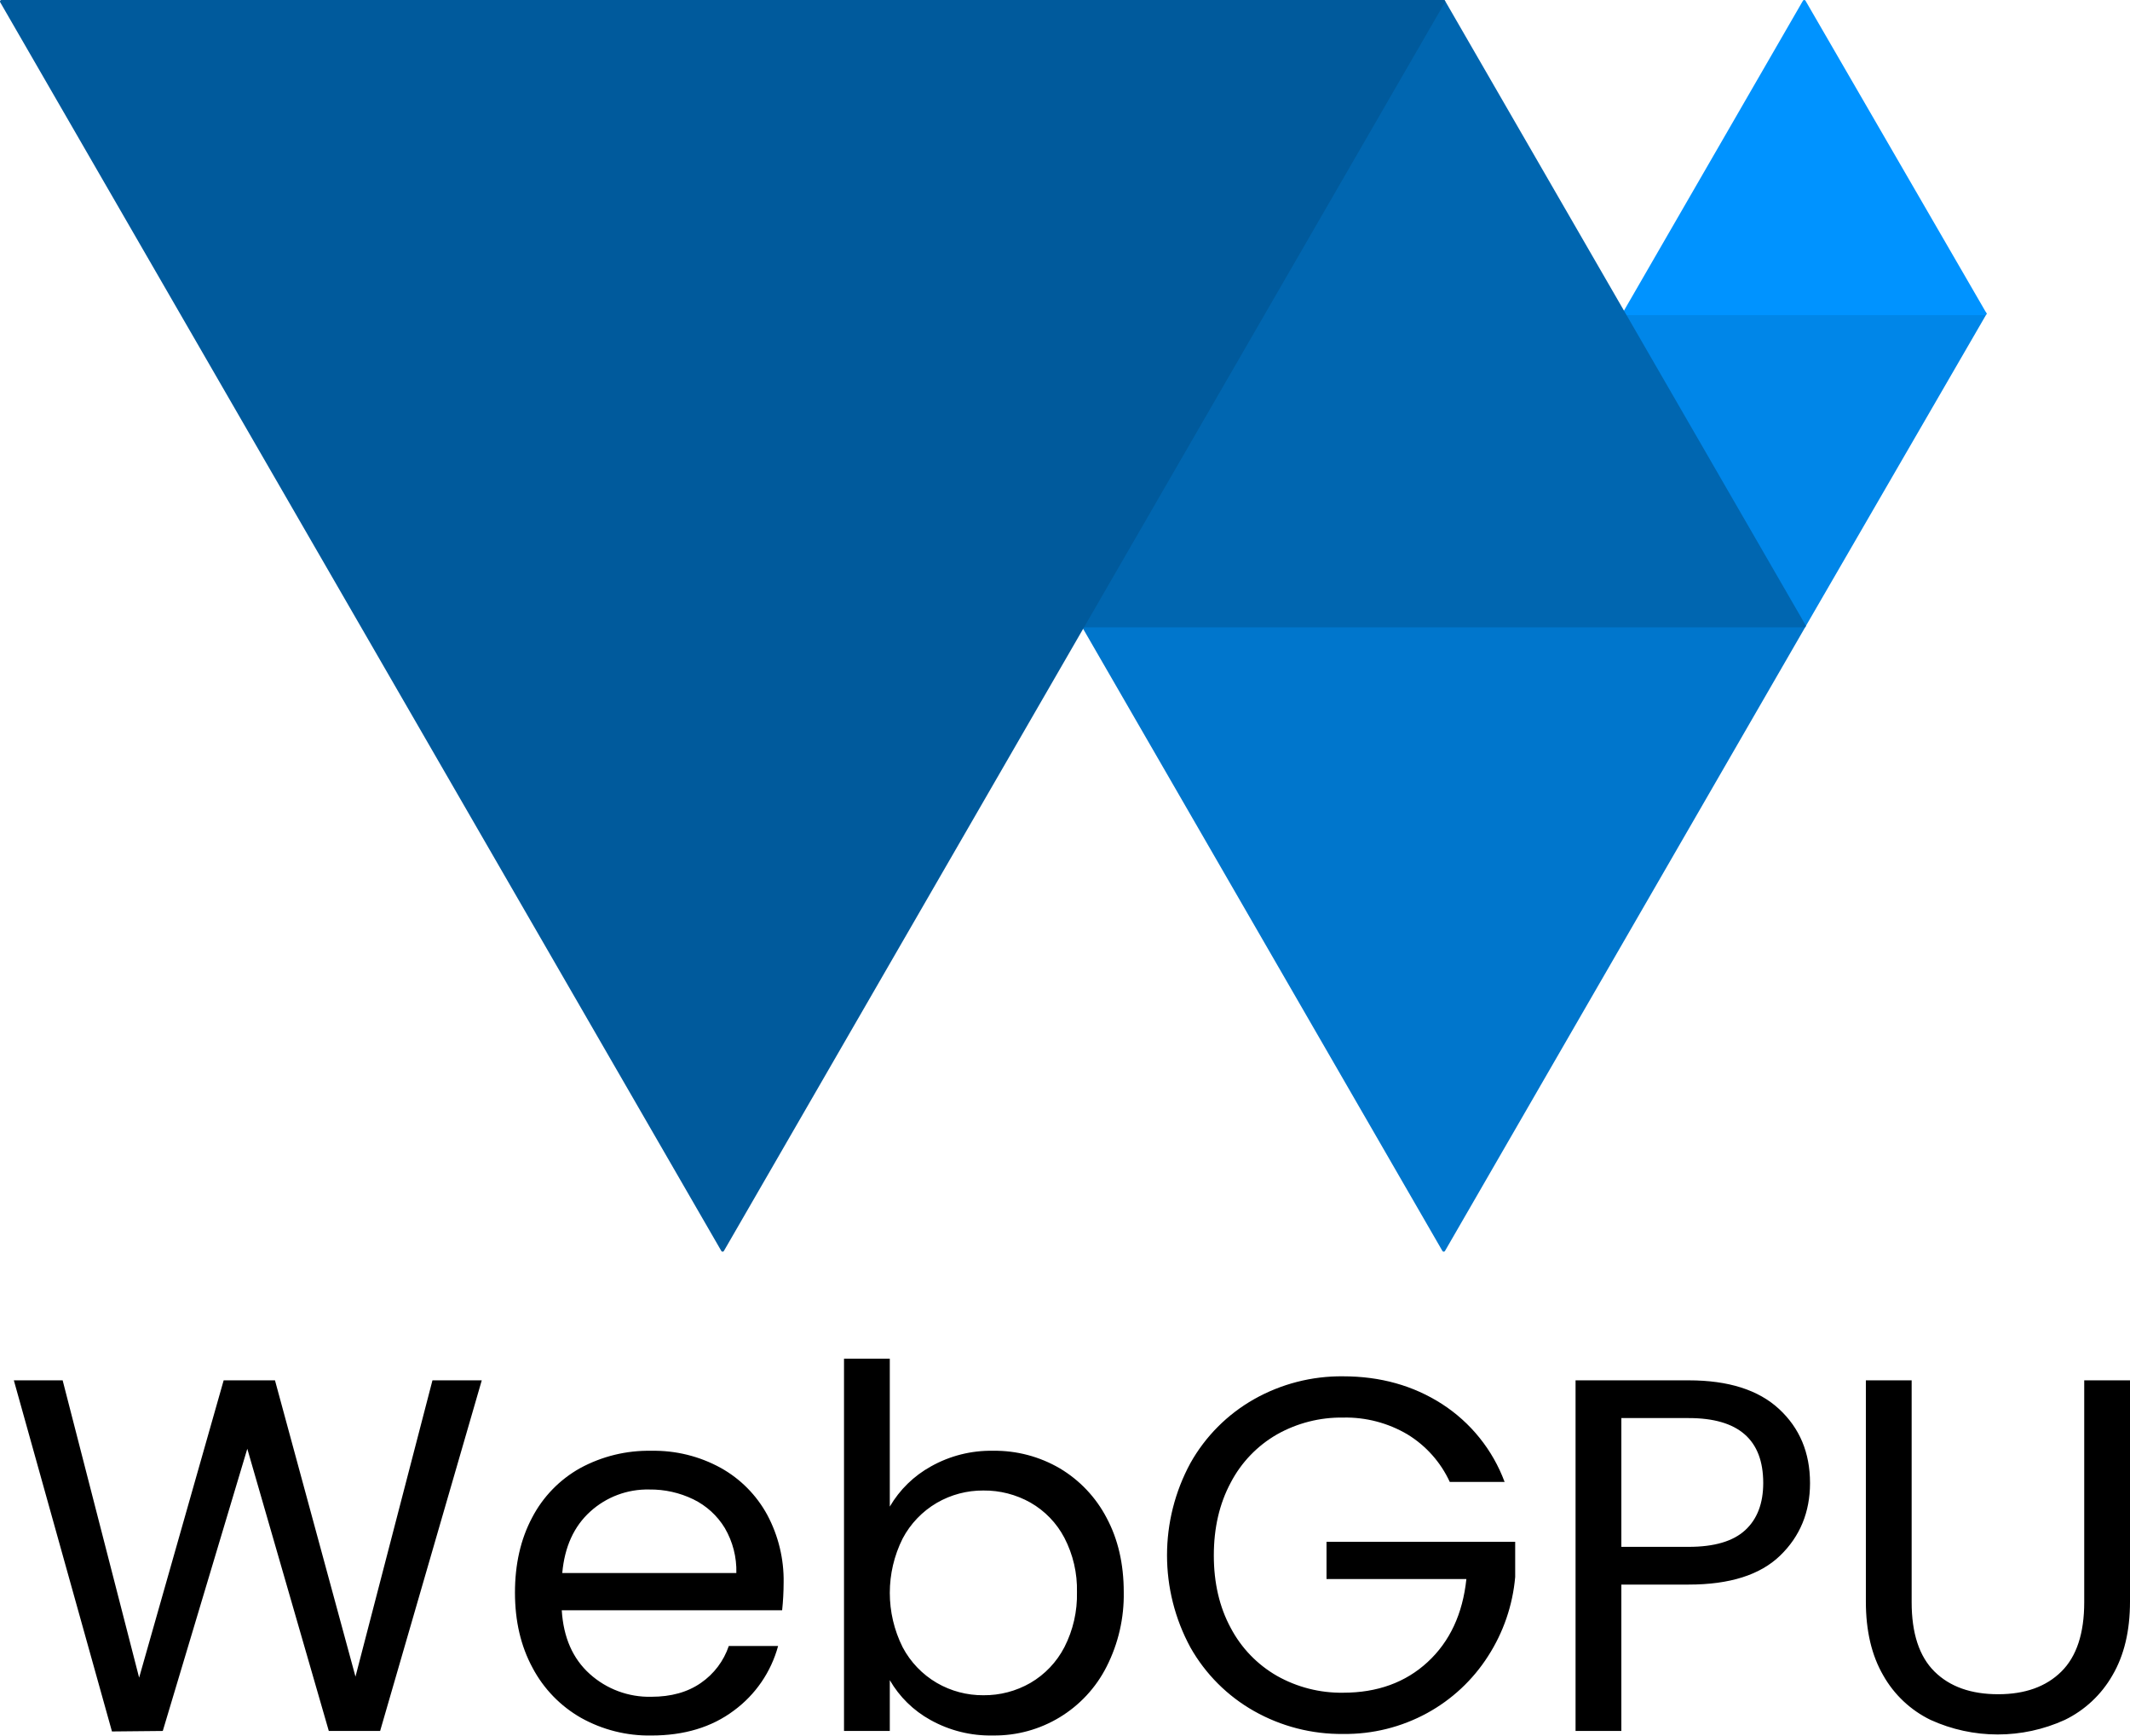
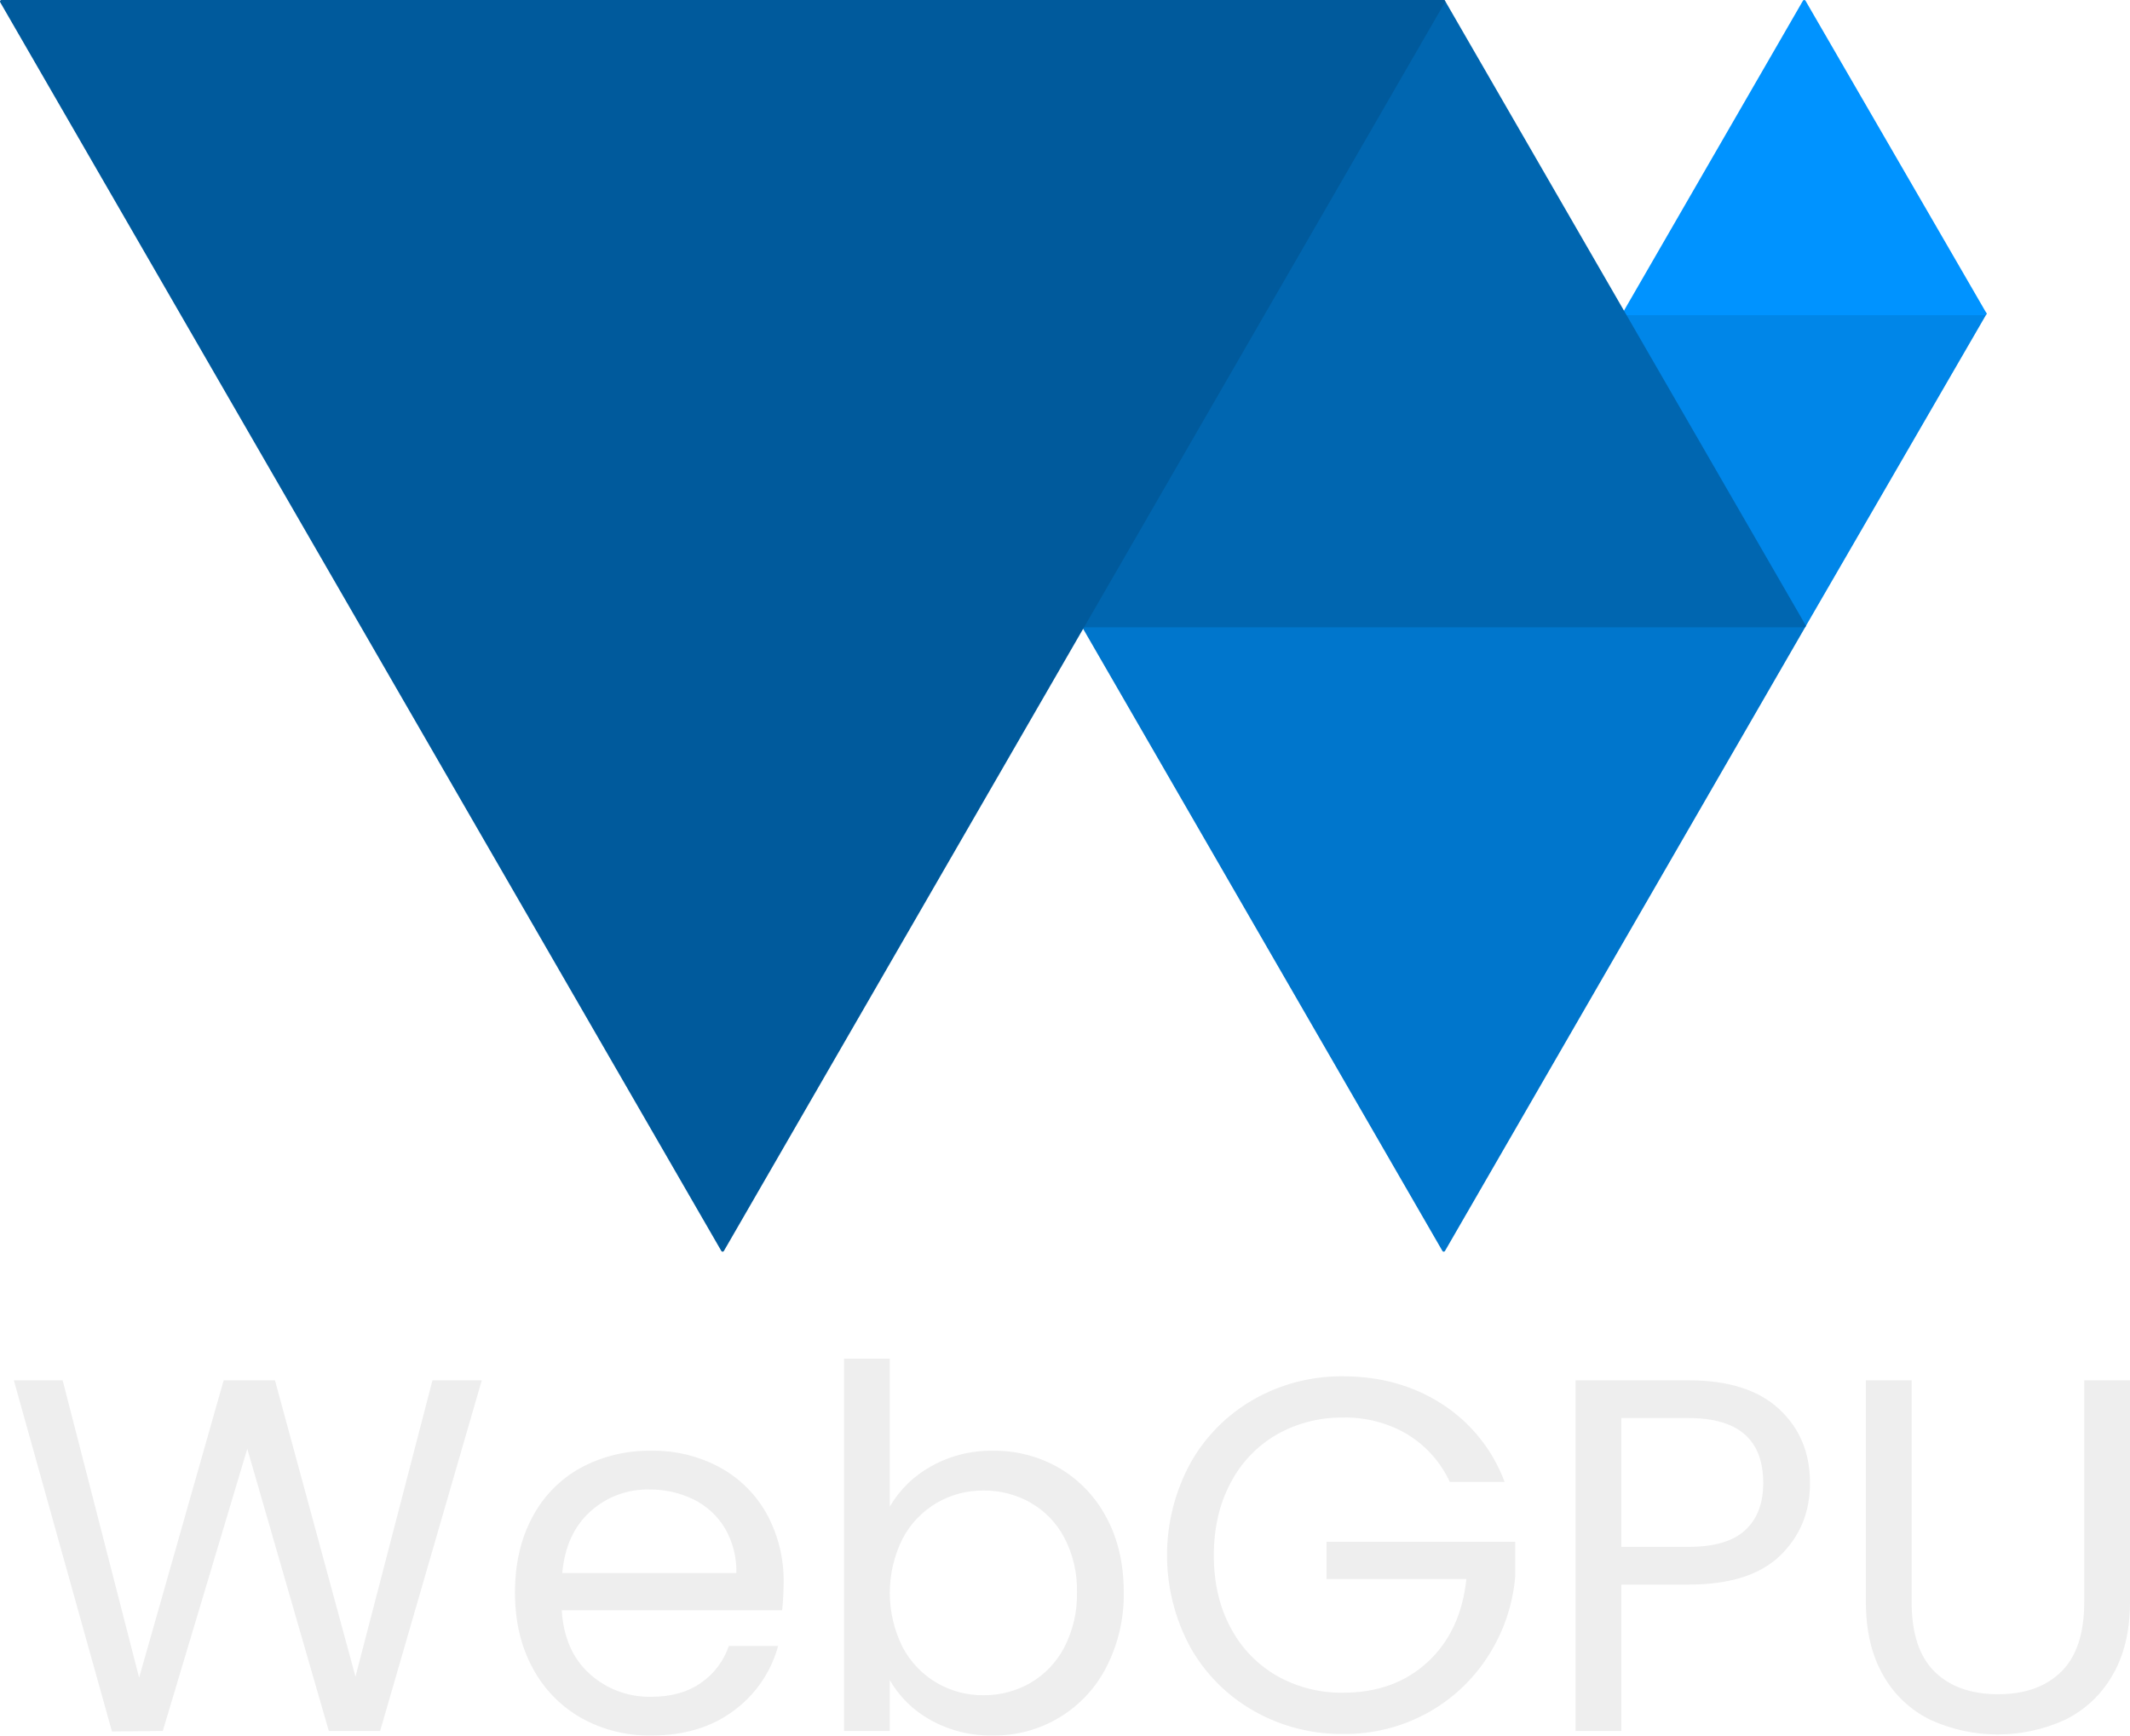
<svg xmlns="http://www.w3.org/2000/svg" id="Logo" width="391.561" height="319.114" viewBox="0 0 391.561 319.114" version="1.1">
  <defs id="defs4">
    <style id="style2">
     .cls-1, .cls-2, .cls-3, .cls-4, .cls-5 {
        fill-rule: evenodd;
        stroke-linejoin: round;
      }

      .cls-6 {
        fill-rule: evenodd;
      }

      .cls-1 {
        fill: #005a9c;
        stroke: #005a9c;
      }

      .cls-2 {
        fill: #0066b0;
        stroke: #0066b0;
      }

      .cls-3 {
        fill: #0076cc;
        stroke: #0076cc;
      }

      .cls-4 {
        fill: #0086e8;
        stroke: #0086e8;
      }

      .cls-5 {
        fill: #0093ff;
        stroke: #0093ff;
      }

-       @media (prefers-color-scheme: dark) {
-         .cls-6 {
-           fill: #eeeeee;
-         }
+       .cls-6 {
+         fill: #eeeeee;
      }
    </style>
  </defs>
  <path id="Triangle_4" data-name="Triangle 4" class="cls-4" d="M 331.673,115.074 298.533,57.675 h 66.374 z" style="stroke-width:0.551" />
  <path id="Triangle_5" data-name="Triangle 5" class="cls-5" d="M 331.673,0.276 298.533,57.675 h 66.374 z" style="stroke-width:0.551" />
  <path id="Triangle_3" data-name="Triangle 3" class="cls-3" d="m 265.398,229.873 -66.281,-114.799 132.561,-0.001 z" style="stroke-width:0.551" />
  <path id="Triangle_2" data-name="Triangle 2" class="cls-2" d="M 265.398,0.275 199.117,115.074 l 132.561,-0.001 z" style="stroke-width:0.551" />
  <path id="Triangle_1" data-name="Triangle 1" class="cls-1" d="M 132.837,229.873 0.275,0.275 H 265.392 Z" style="stroke-width:0.551" />
  <path id="WebGPU" class="cls-6" d="M 79.499,253.807 65.348,308.285 50.55,253.807 H 41.115 L 25.576,308.47 11.517,253.807 H 2.546 l 18.036,64.559 9.341,-0.092 15.538,-51.888 14.984,51.888 h 9.434 l 18.683,-64.466 z m 64.558,37.182 a 25.532,25.532 0 0 0 -3.006,-12.44 21.788,21.788 0 0 0 -8.556,-8.648 25.445,25.445 0 0 0 -12.763,-3.144 26.294,26.294 0 0 0 -13.088,3.193 22.075,22.075 0 0 0 -8.833,9.111 q -3.145,5.92 -3.144,13.781 5.5e-4,7.861 3.237,13.828 a 22.905,22.905 0 0 0 8.926,9.203 25.606,25.606 0 0 0 12.903,3.237 q 9.063,0 15.168,-4.578 a 21.793,21.793 0 0 0 8.139,-11.885 h -9.064 a 13.467,13.467 0 0 1 -5.133,6.798 q -3.654,2.544 -9.11,2.543 a 16.321,16.321 0 0 1 -11.331,-4.208 q -4.671,-4.208 -5.133,-11.7 h 40.512 a 49.664,49.664 0 0 0 0.275,-5.087 v 0 z m -8.694,-1.758 h -32.002 q 0.646,-7.213 5.133,-11.284 a 15.601,15.601 0 0 1 10.868,-4.069 18.03,18.03 0 0 1 8.094,1.803 13.843,13.843 0 0 1 5.781,5.272 15.533,15.533 0 0 1 2.127,8.278 v 0 z m 28.209,-12.209 v -27.193 h -8.416 v 68.443 h 8.416 v -9.341 a 19.491,19.491 0 0 0 7.446,7.306 22.544,22.544 0 0 0 11.515,2.867 23.058,23.058 0 0 0 20.903,-12.671 29.099,29.099 0 0 0 3.144,-13.689 q 0,-7.769 -3.144,-13.642 a 22.936,22.936 0 0 0 -8.603,-9.111 23.655,23.655 0 0 0 -12.301,-3.237 22.447,22.447 0 0 0 -11.376,2.867 19.906,19.906 0 0 0 -7.584,7.399 v 0 z m 34.407,15.723 a 21.094,21.094 0 0 1 -2.312,10.128 16.263,16.263 0 0 1 -6.243,6.567 17.003,17.003 0 0 1 -8.648,2.266 16.823,16.823 0 0 1 -8.555,-2.266 16.562,16.562 0 0 1 -6.289,-6.567 22.33,22.33 0 0 1 0,-19.978 16.573,16.573 0 0 1 6.289,-6.567 16.834,16.834 0 0 1 8.555,-2.266 17.284,17.284 0 0 1 8.648,2.219 16.022,16.022 0 0 1 6.243,6.474 20.619,20.619 0 0 1 2.312,9.989 z m 78.617,-20.257 a 29.112,29.112 0 0 0 -11.515,-14.336 q -7.908,-5.085 -18.174,-5.087 a 32.54,32.54 0 0 0 -16.371,4.208 30.815,30.815 0 0 0 -11.7,11.746 35.549,35.549 0 0 0 0,33.898 30.892,30.892 0 0 0 11.7,11.7 32.523,32.523 0 0 0 16.371,4.208 31.36,31.36 0 0 0 15.446,-3.838 30.855,30.855 0 0 0 11.191,-10.452 32.015,32.015 0 0 0 4.994,-14.567 v -6.473 H 243.855 v 6.844 h 25.713 q -1.019,9.623 -7.121,15.261 -6.102,5.638 -15.538,5.642 a 24.026,24.026 0 0 1 -12.163,-3.098 21.951,21.951 0 0 1 -8.509,-8.833 q -3.099,-5.733 -3.098,-13.318 0.001,-7.585 3.098,-13.365 a 21.9,21.9 0 0 1 8.509,-8.879 24.037,24.037 0 0 1 12.163,-3.098 22.31,22.31 0 0 1 11.838,3.098 20.063,20.063 0 0 1 7.769,8.74 z m 56.143,0.185 q 0,-8.324 -5.688,-13.596 -5.688,-5.272 -16.602,-5.272 h -20.812 v 64.468 h 8.417 v -26.915 h 12.394 q 11.283,0 16.787,-5.318 5.504,-5.318 5.506,-13.365 v 0 z m -22.29,11.746 h -12.394 v -23.676 h 12.394 q 13.687,0 13.688,11.931 0,5.643 -3.329,8.694 -3.329,3.051 -10.359,3.053 v 0 z m 32.556,-30.613 v 40.696 q 0,8.047 3.193,13.55 a 20.032,20.032 0 0 0 8.694,8.185 29.76,29.76 0 0 0 24.695,0 20.324,20.324 0 0 0 8.741,-8.185 q 3.233,-5.502 3.233,-13.551 v -40.696 h -8.415 v 40.789 q 0,8.602 -4.209,12.764 -4.209,4.162 -11.608,4.162 -7.491,0 -11.7,-4.162 -4.209,-4.162 -4.207,-12.764 v -40.789 h -8.418 z" style="stroke-width:0.551" />
</svg>
